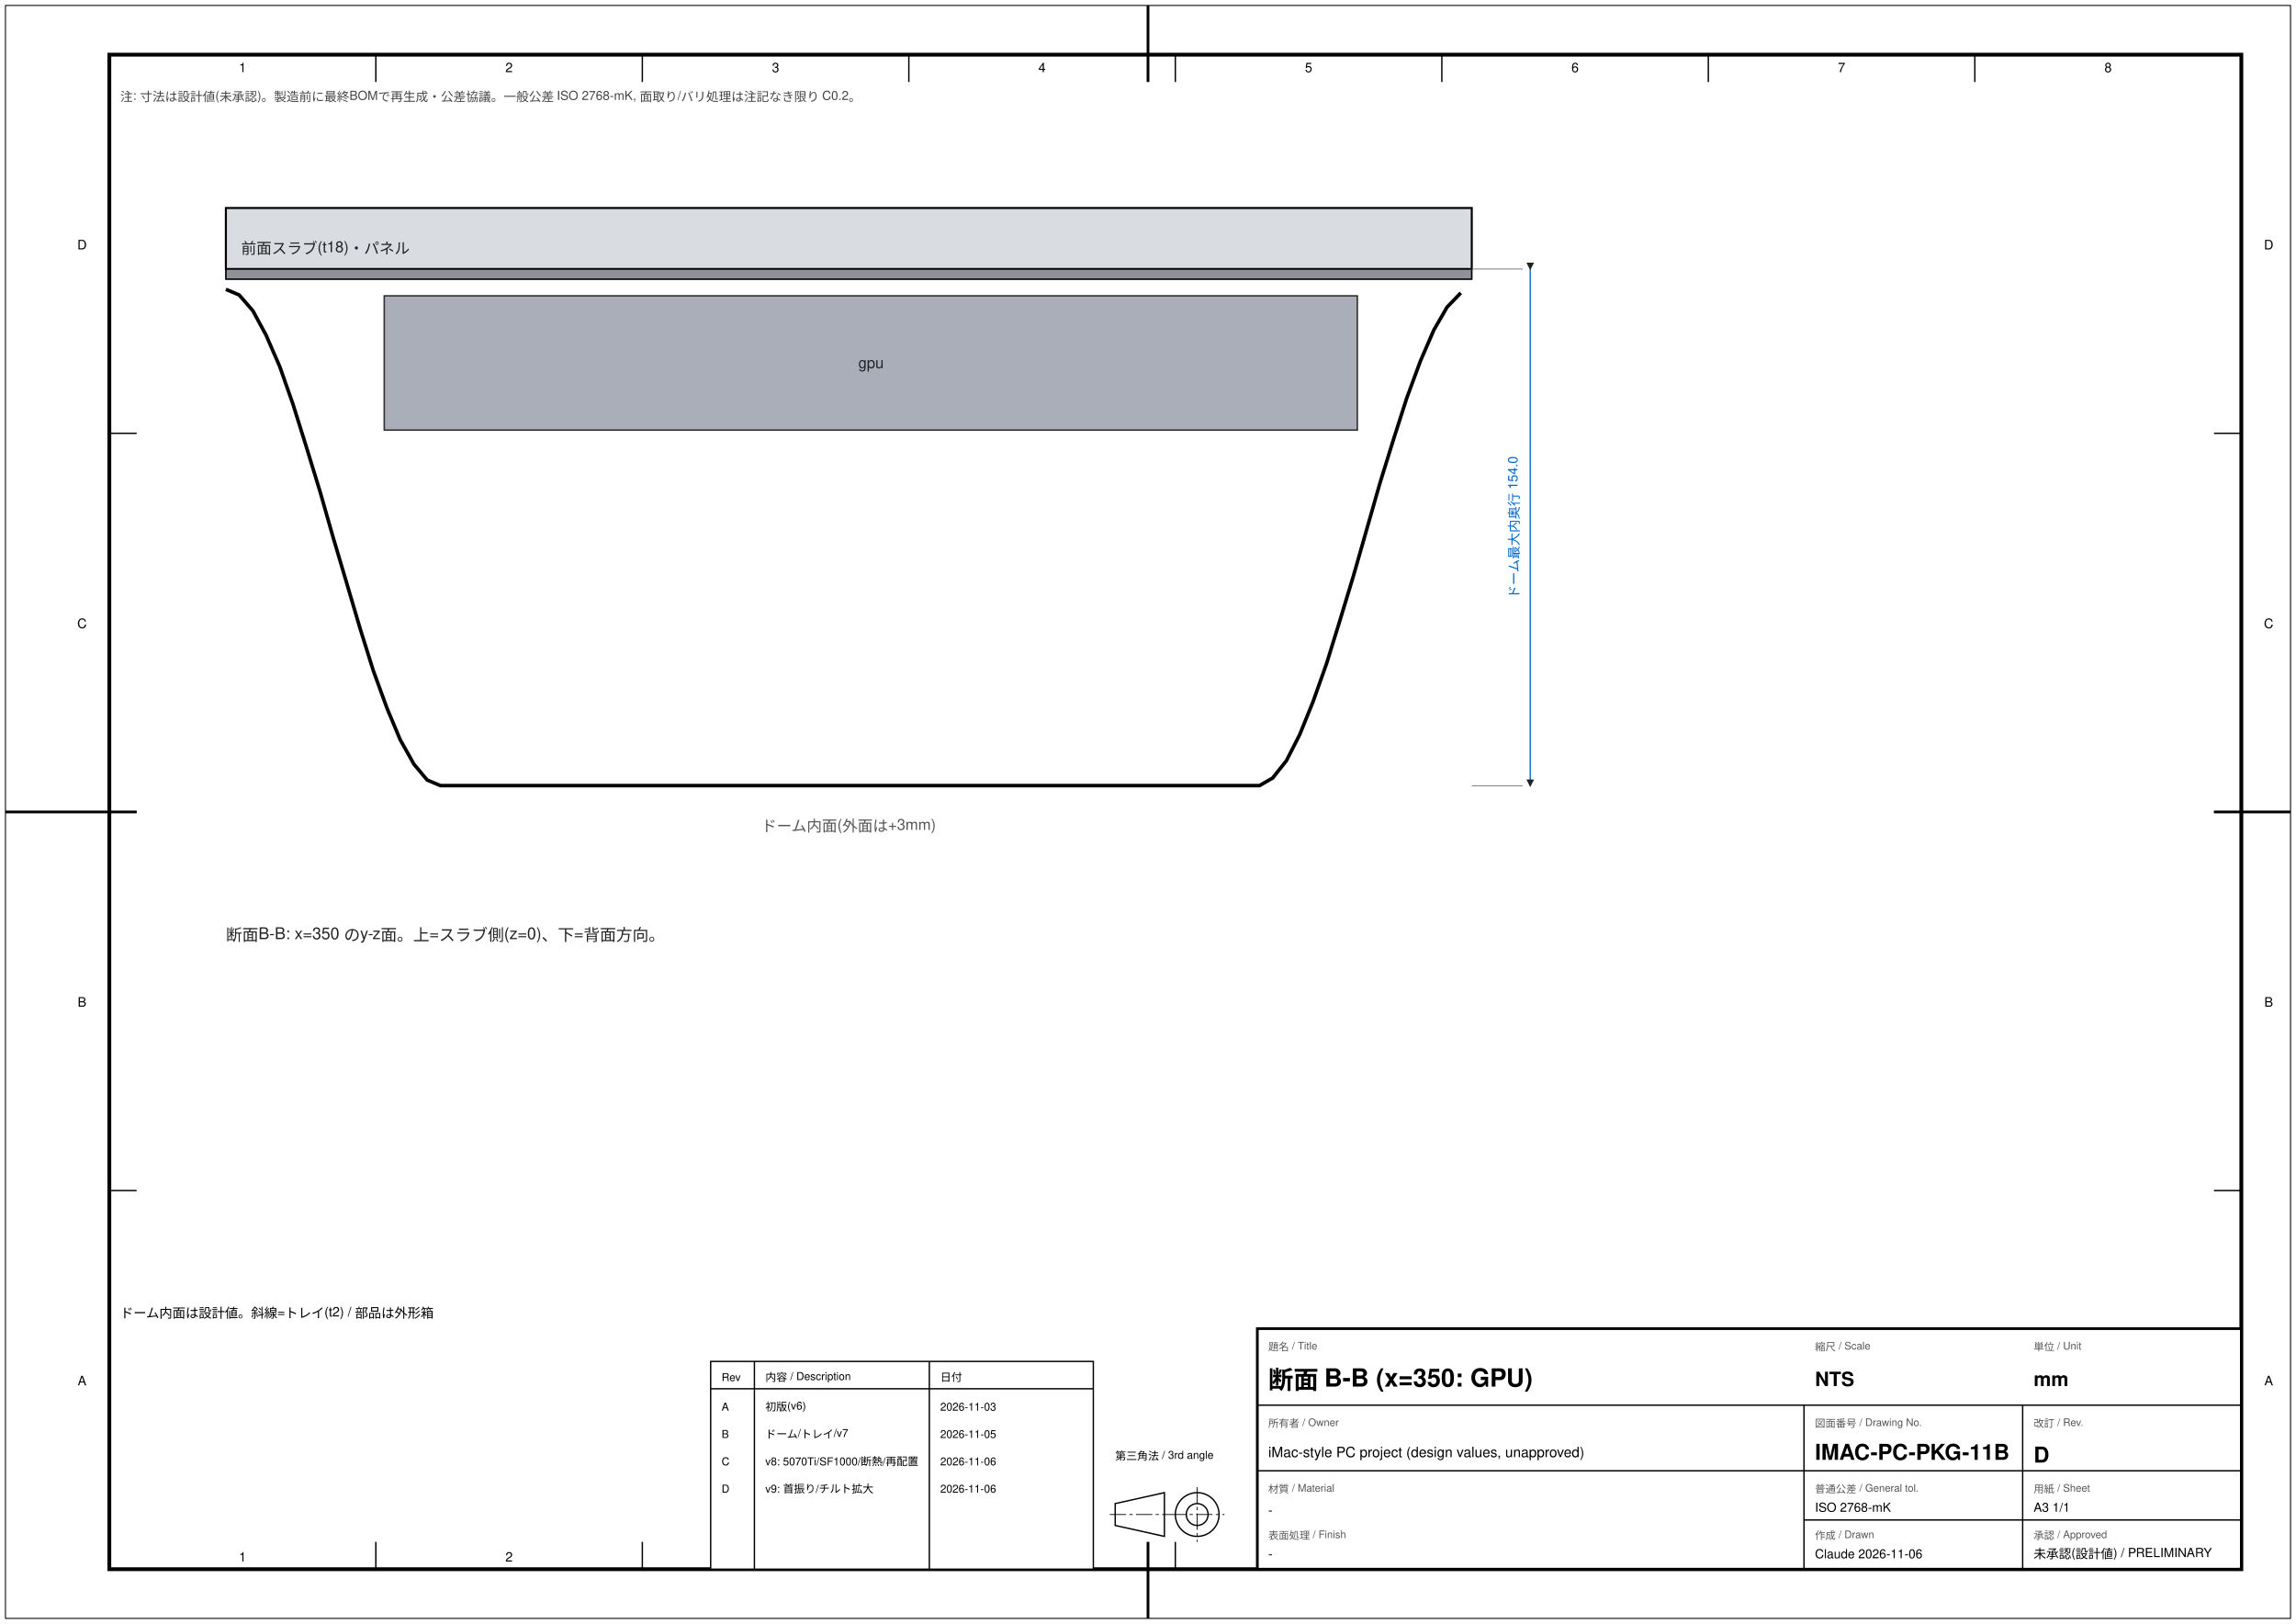
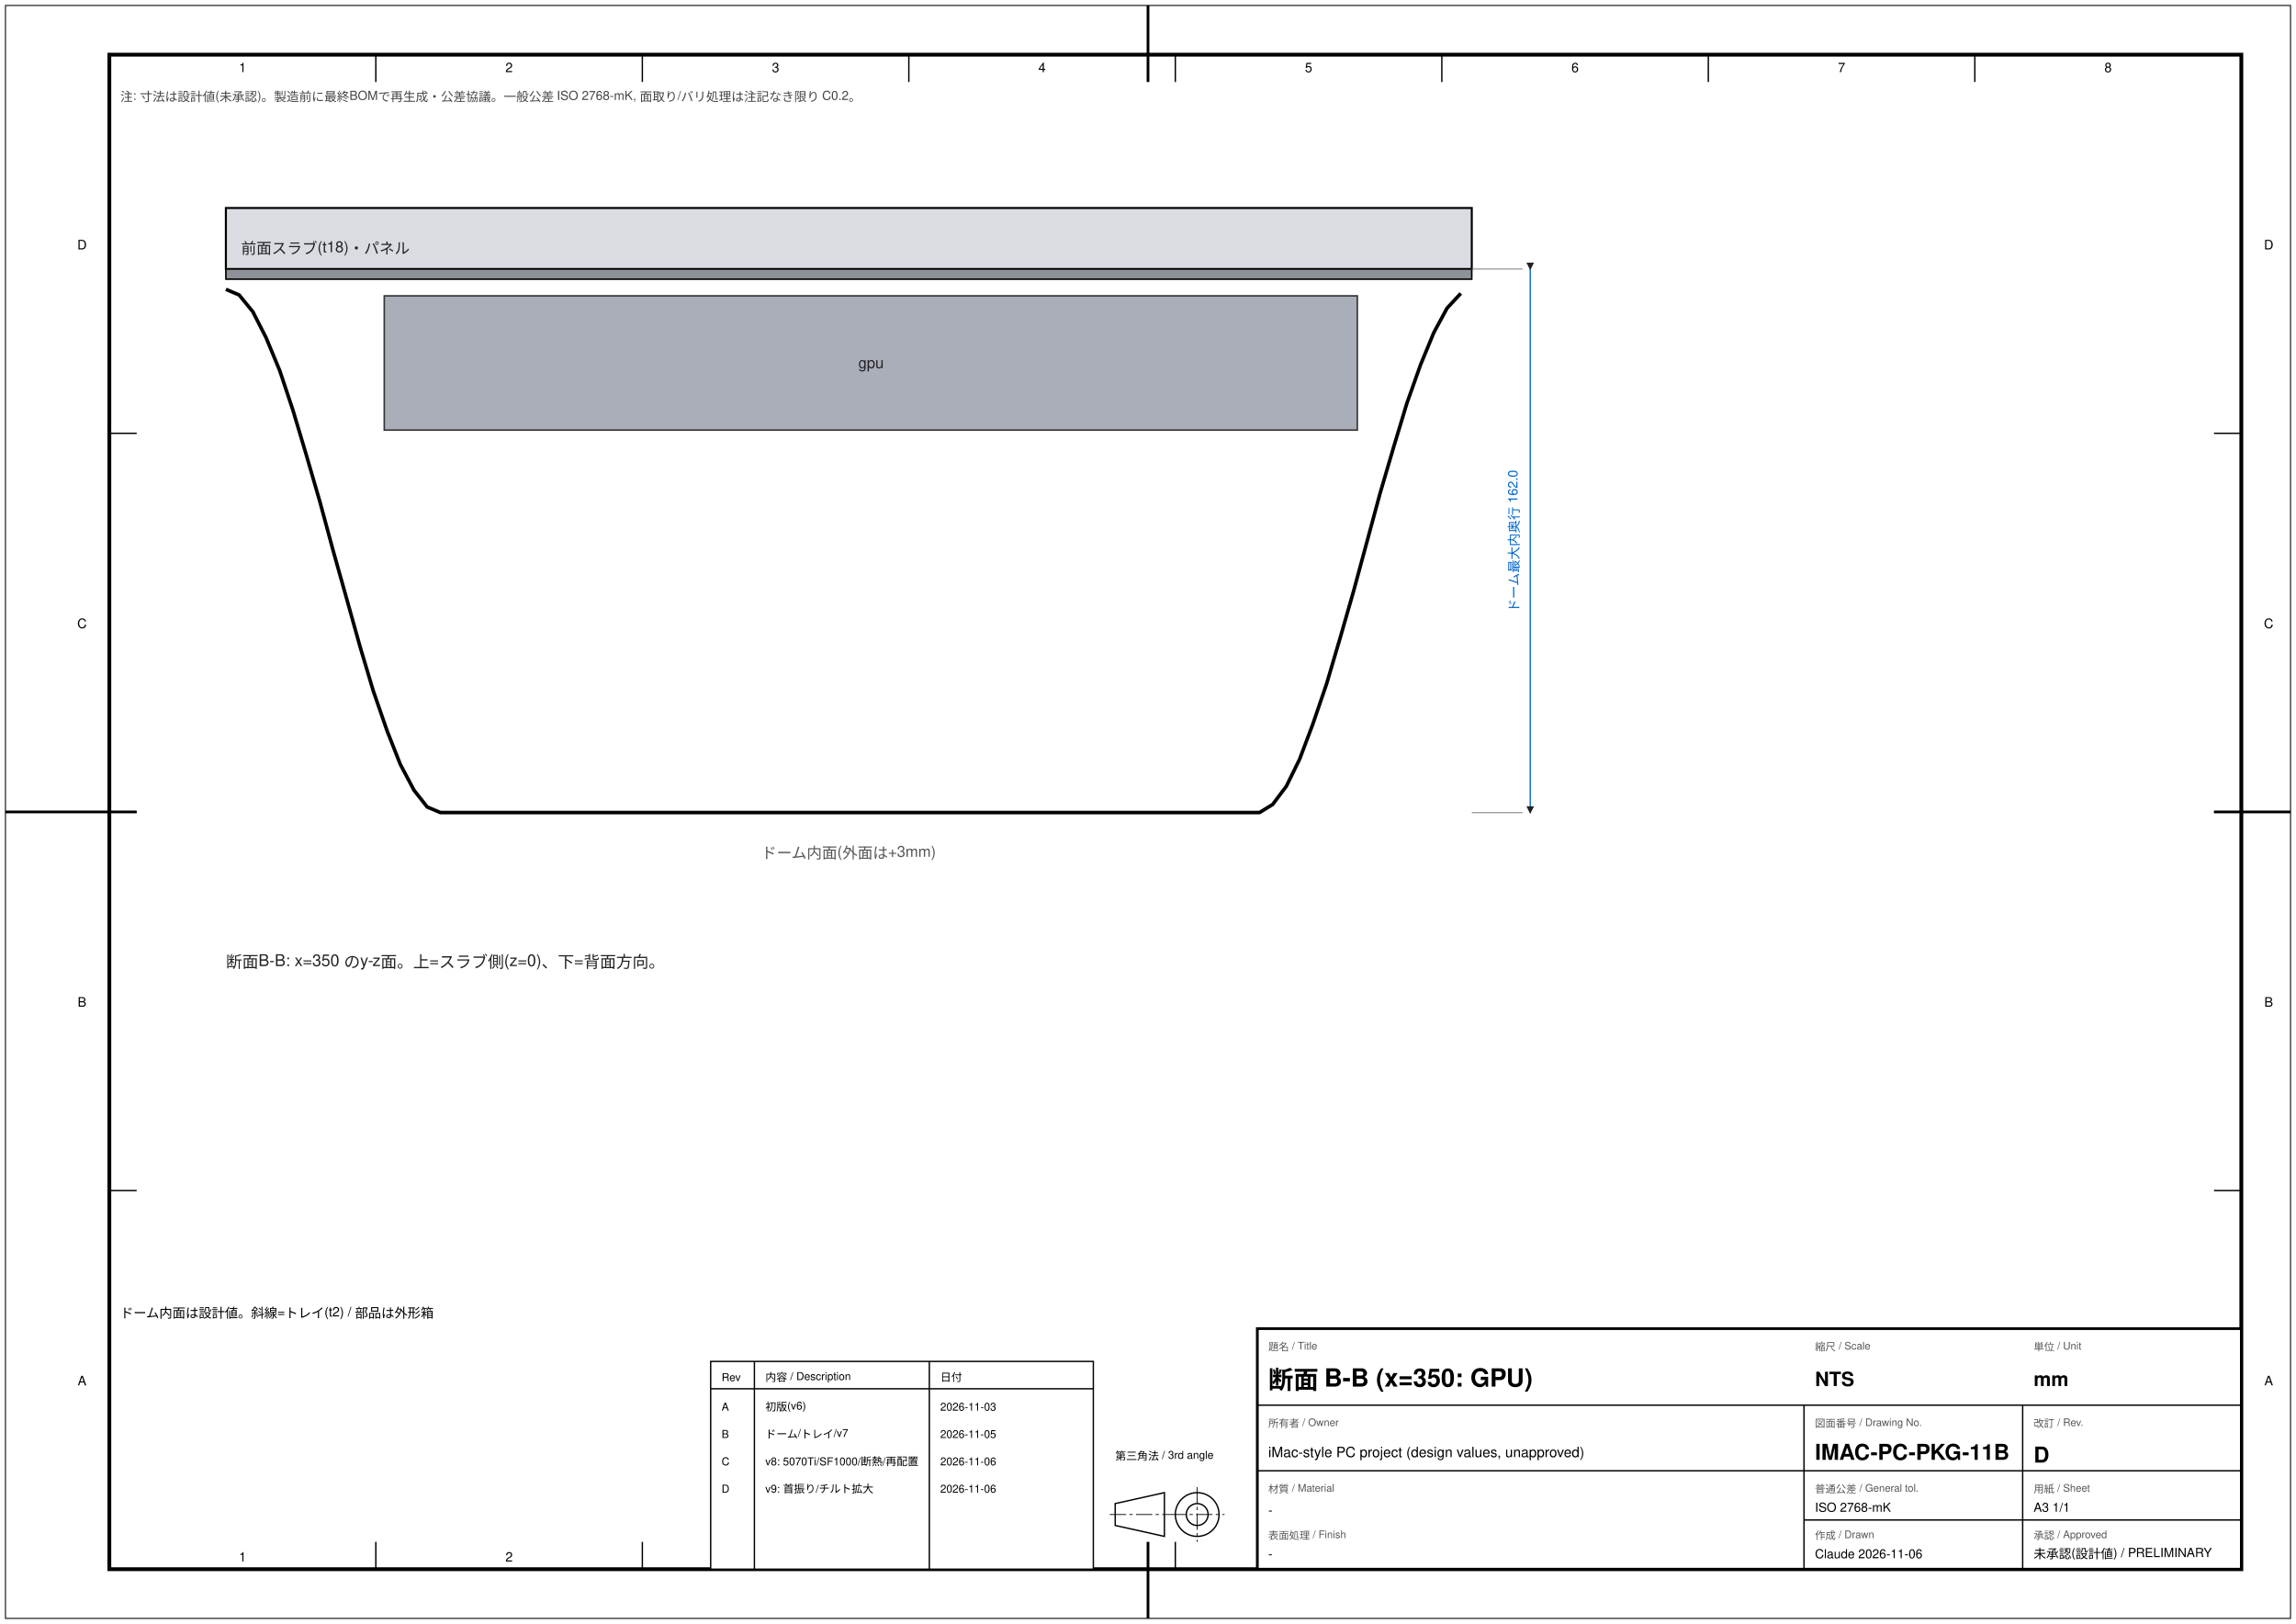
<svg xmlns="http://www.w3.org/2000/svg" viewBox="0 0 420 297" font-family="Helvetica,Arial,sans-serif">
  <defs>
    <marker id="ar" markerWidth="6" markerHeight="6" refX="5" refY="3" orient="auto">
      <path d="M0,0 L6,3 L0,6 z" fill="#222" />
    </marker>
    <marker id="ag" markerWidth="6" markerHeight="6" refX="5" refY="3" orient="auto">
      <path d="M0,0 L6,3 L0,6 z" fill="#1a7f37" />
    </marker>
  </defs>
  <rect width="100%" height="100%" fill="#fff" />
  <rect x="1" y="1" width="418" height="295" fill="none" stroke="#000" stroke-width=".18" />
  <rect x="20" y="10" width="390" height="277" fill="none" stroke="#000" stroke-width=".7" />
  <line x1="68.75" y1="10" x2="68.75" y2="15" stroke="#000" stroke-width="0.25" />
  <line x1="68.75" y1="287" x2="68.75" y2="282" stroke="#000" stroke-width="0.25" />
  <text x="44.38" y="13.20" font-size="2.4" text-anchor="middle" font-weight="normal" fill="#000">1</text>
  <text x="44.38" y="285.60" font-size="2.4" text-anchor="middle" font-weight="normal" fill="#000">1</text>
  <line x1="117.5" y1="10" x2="117.5" y2="15" stroke="#000" stroke-width="0.25" />
  <line x1="117.5" y1="287" x2="117.5" y2="282" stroke="#000" stroke-width="0.25" />
  <text x="93.12" y="13.20" font-size="2.4" text-anchor="middle" font-weight="normal" fill="#000">2</text>
  <text x="93.12" y="285.60" font-size="2.4" text-anchor="middle" font-weight="normal" fill="#000">2</text>
  <line x1="166.25" y1="10" x2="166.25" y2="15" stroke="#000" stroke-width="0.25" />
  <line x1="166.25" y1="287" x2="166.25" y2="282" stroke="#000" stroke-width="0.25" />
  <text x="141.88" y="13.20" font-size="2.4" text-anchor="middle" font-weight="normal" fill="#000">3</text>
  <text x="141.88" y="285.60" font-size="2.4" text-anchor="middle" font-weight="normal" fill="#000">3</text>
  <line x1="215.0" y1="10" x2="215.0" y2="15" stroke="#000" stroke-width="0.25" />
  <line x1="215.0" y1="287" x2="215.0" y2="282" stroke="#000" stroke-width="0.25" />
  <text x="190.62" y="13.20" font-size="2.4" text-anchor="middle" font-weight="normal" fill="#000">4</text>
  <text x="190.62" y="285.60" font-size="2.4" text-anchor="middle" font-weight="normal" fill="#000">4</text>
  <line x1="263.75" y1="10" x2="263.75" y2="15" stroke="#000" stroke-width="0.25" />
  <line x1="263.75" y1="287" x2="263.75" y2="282" stroke="#000" stroke-width="0.25" />
  <text x="239.38" y="13.20" font-size="2.4" text-anchor="middle" font-weight="normal" fill="#000">5</text>
  <text x="239.38" y="285.60" font-size="2.4" text-anchor="middle" font-weight="normal" fill="#000">5</text>
  <line x1="312.5" y1="10" x2="312.5" y2="15" stroke="#000" stroke-width="0.25" />
  <line x1="312.5" y1="287" x2="312.5" y2="282" stroke="#000" stroke-width="0.25" />
  <text x="288.12" y="13.20" font-size="2.4" text-anchor="middle" font-weight="normal" fill="#000">6</text>
  <text x="288.12" y="285.60" font-size="2.4" text-anchor="middle" font-weight="normal" fill="#000">6</text>
  <line x1="361.25" y1="10" x2="361.25" y2="15" stroke="#000" stroke-width="0.25" />
  <line x1="361.25" y1="287" x2="361.25" y2="282" stroke="#000" stroke-width="0.25" />
  <text x="336.88" y="13.20" font-size="2.4" text-anchor="middle" font-weight="normal" fill="#000">7</text>
  <text x="336.88" y="285.60" font-size="2.4" text-anchor="middle" font-weight="normal" fill="#000">7</text>
  <text x="385.62" y="13.20" font-size="2.4" text-anchor="middle" font-weight="normal" fill="#000">8</text>
  <text x="385.62" y="285.60" font-size="2.4" text-anchor="middle" font-weight="normal" fill="#000">8</text>
  <line x1="20" y1="79.25" x2="25" y2="79.25" stroke="#000" stroke-width="0.25" />
  <line x1="410" y1="79.25" x2="405" y2="79.25" stroke="#000" stroke-width="0.25" />
  <line x1="20" y1="148.5" x2="25" y2="148.5" stroke="#000" stroke-width="0.25" />
  <line x1="410" y1="148.5" x2="405" y2="148.5" stroke="#000" stroke-width="0.25" />
  <line x1="20" y1="217.75" x2="25" y2="217.75" stroke="#000" stroke-width="0.25" />
  <line x1="410" y1="217.75" x2="405" y2="217.75" stroke="#000" stroke-width="0.25" />
  <text x="15.00" y="45.62" font-size="2.4" text-anchor="middle" font-weight="normal" fill="#000">D</text>
  <text x="415.00" y="45.62" font-size="2.4" text-anchor="middle" font-weight="normal" fill="#000">D</text>
  <text x="15.00" y="114.88" font-size="2.4" text-anchor="middle" font-weight="normal" fill="#000">C</text>
  <text x="415.00" y="114.88" font-size="2.4" text-anchor="middle" font-weight="normal" fill="#000">C</text>
  <text x="15.00" y="184.12" font-size="2.4" text-anchor="middle" font-weight="normal" fill="#000">B</text>
  <text x="415.00" y="184.12" font-size="2.4" text-anchor="middle" font-weight="normal" fill="#000">B</text>
  <text x="15.00" y="253.38" font-size="2.4" text-anchor="middle" font-weight="normal" fill="#000">A</text>
  <text x="415.00" y="253.38" font-size="2.4" text-anchor="middle" font-weight="normal" fill="#000">A</text>
  <line x1="1" y1="148.5" x2="25" y2="148.5" stroke="#000" stroke-width="0.5" />
  <line x1="405" y1="148.5" x2="419" y2="148.5" stroke="#000" stroke-width="0.5" />
  <line x1="210.0" y1="1" x2="210.0" y2="15" stroke="#000" stroke-width="0.5" />
  <line x1="210.0" y1="282" x2="210.0" y2="296" stroke="#000" stroke-width="0.5" />
  <rect x="230" y="243" width="180" height="44" fill="#fff" stroke="#000" stroke-width=".5" />
  <line x1="230" y1="257" x2="410" y2="257" stroke="#000" stroke-width="0.25" />
  <line x1="230" y1="269" x2="410" y2="269" stroke="#000" stroke-width="0.25" />
  <line x1="330" y1="257" x2="330" y2="287" stroke="#000" stroke-width="0.25" />
  <line x1="370" y1="257" x2="370" y2="287" stroke="#000" stroke-width="0.25" />
  <line x1="330" y1="278" x2="410" y2="278" stroke="#000" stroke-width="0.25" />
  <text x="232.00" y="247.00" font-size="1.9" text-anchor="start" font-weight="normal" fill="#555">題名 / Title</text>
  <text x="232.00" y="254.00" font-size="4.6" text-anchor="start" font-weight="bold" fill="#000">断面 B-B (x=350: GPU)</text>
  <text x="232.00" y="261.00" font-size="1.9" text-anchor="start" font-weight="normal" fill="#555">所有者 / Owner</text>
  <text x="232.00" y="266.50" font-size="2.6" text-anchor="start" font-weight="normal" fill="#000">iMac-style PC project (design values, unapproved)</text>
  <text x="232.00" y="273.00" font-size="1.9" text-anchor="start" font-weight="normal" fill="#555">材質 / Material</text>
  <text x="232.00" y="277.00" font-size="2.3" text-anchor="start" font-weight="normal" fill="#000">-</text>
  <text x="232.00" y="281.50" font-size="1.9" text-anchor="start" font-weight="normal" fill="#555">表面処理 / Finish</text>
  <text x="232.00" y="285.00" font-size="2.3" text-anchor="start" font-weight="normal" fill="#000">-</text>
  <text x="332.00" y="261.00" font-size="1.9" text-anchor="start" font-weight="normal" fill="#555">図面番号 / Drawing No.</text>
  <text x="332.00" y="267.00" font-size="4.0" text-anchor="start" font-weight="bold" fill="#000">IMAC-PC-PKG-11B</text>
  <text x="332.00" y="273.00" font-size="1.9" text-anchor="start" font-weight="normal" fill="#555">普通公差 / General tol.</text>
  <text x="332.00" y="276.50" font-size="2.3" text-anchor="start" font-weight="normal" fill="#000">ISO 2768-mK</text>
  <text x="372.00" y="261.00" font-size="1.9" text-anchor="start" font-weight="normal" fill="#555">改訂 / Rev.</text>
  <text x="372.00" y="267.50" font-size="4.0" text-anchor="start" font-weight="bold" fill="#000">D</text>
  <text x="372.00" y="273.00" font-size="1.9" text-anchor="start" font-weight="normal" fill="#555">用紙 / Sheet</text>
  <text x="372.00" y="276.50" font-size="2.3" text-anchor="start" font-weight="normal" fill="#000">A3  1/1</text>
  <text x="332.00" y="247.00" font-size="1.9" text-anchor="start" font-weight="normal" fill="#555">縮尺 / Scale</text>
  <text x="332.00" y="253.50" font-size="3.6" text-anchor="start" font-weight="bold" fill="#000">NTS</text>
  <text x="372.00" y="247.00" font-size="1.9" text-anchor="start" font-weight="normal" fill="#555">単位 / Unit</text>
  <text x="372.00" y="253.50" font-size="3.6" text-anchor="start" font-weight="bold" fill="#000">mm</text>
  <text x="332.00" y="281.50" font-size="1.9" text-anchor="start" font-weight="normal" fill="#555">作成 / Drawn</text>
  <text x="332.00" y="285.00" font-size="2.3" text-anchor="start" font-weight="normal" fill="#000">Claude 2026-11-06</text>
  <text x="372.00" y="281.50" font-size="1.9" text-anchor="start" font-weight="normal" fill="#555">承認 / Approved</text>
  <text x="372.00" y="285.00" font-size="2.3" text-anchor="start" font-weight="normal" fill="#000">未承認(設計値) / PRELIMINARY</text>
  <g transform="translate(204,273)" stroke="#000" stroke-width=".25" fill="none">
    <path d="M0,2 L9,0 L9,8 L0,6 Z" />
    <line x1="-1" y1="4" x2="10" y2="4" stroke="#000" stroke-width="0.15" stroke-dasharray="3,0.6,0.6,0.6" />
    <circle cx="15" cy="4" r="4" />
    <circle cx="15" cy="4" r="2" />
    <line x1="10" y1="4" x2="20" y2="4" stroke="#000" stroke-width="0.15" stroke-dasharray="3,0.6,0.6,0.6" />
    <line x1="15" y1="-1" x2="15" y2="9" stroke="#000" stroke-width="0.15" stroke-dasharray="3,0.6,0.6,0.6" />
  </g>
  <text x="204.00" y="267.00" font-size="2.0" text-anchor="start" font-weight="normal" fill="#000">第三角法 / 3rd angle</text>
  <rect x="130" y="249" width="70" height="38" fill="#fff" stroke="#000" stroke-width=".25" />
  <line x1="130" y1="254" x2="200" y2="254" stroke="#000" stroke-width="0.25" />
  <line x1="138" y1="249" x2="138" y2="287" stroke="#000" stroke-width="0.25" />
  <line x1="170" y1="249" x2="170" y2="287" stroke="#000" stroke-width="0.25" />
  <text x="132.00" y="252.60" font-size="2.0" text-anchor="start" font-weight="normal" fill="#000">Rev</text>
  <text x="140.00" y="252.60" font-size="2.0" text-anchor="start" font-weight="normal" fill="#000">内容 / Description</text>
  <text x="172.00" y="252.60" font-size="2.0" text-anchor="start" font-weight="normal" fill="#000">日付</text>
  <text x="132.00" y="258.00" font-size="2.0" text-anchor="start" font-weight="normal" fill="#000">A</text>
  <text x="140.00" y="258.00" font-size="2.0" text-anchor="start" font-weight="normal" fill="#000">初版(v6)</text>
  <text x="172.00" y="258.00" font-size="2.0" text-anchor="start" font-weight="normal" fill="#000">2026-11-03</text>
  <text x="132.00" y="263.00" font-size="2.0" text-anchor="start" font-weight="normal" fill="#000">B</text>
  <text x="140.00" y="263.00" font-size="2.0" text-anchor="start" font-weight="normal" fill="#000">ドーム/トレイ/v7</text>
  <text x="172.00" y="263.00" font-size="2.0" text-anchor="start" font-weight="normal" fill="#000">2026-11-05</text>
  <text x="132.00" y="268.00" font-size="2.0" text-anchor="start" font-weight="normal" fill="#000">C</text>
  <text x="140.00" y="268.00" font-size="2.0" text-anchor="start" font-weight="normal" fill="#000">v8: 5070Ti/SF1000/断熱/再配置</text>
  <text x="172.00" y="268.00" font-size="2.0" text-anchor="start" font-weight="normal" fill="#000">2026-11-06</text>
  <text x="132.00" y="273.00" font-size="2.0" text-anchor="start" font-weight="normal" fill="#000">D</text>
  <text x="140.00" y="273.00" font-size="2.0" text-anchor="start" font-weight="normal" fill="#000">v9: 首振り/チルト拡大</text>
  <text x="172.00" y="273.00" font-size="2.0" text-anchor="start" font-weight="normal" fill="#000">2026-11-06</text>
  <text x="22.00" y="241.00" font-size="2.4" text-anchor="start" font-weight="normal" fill="#000">ドーム内面は設計値。斜線=トレイ(t2) / 部品は外形箱</text>
  <text x="22.00" y="18.50" font-size="2.3" text-anchor="start" font-weight="normal" fill="#444">注: 寸法は設計値(未承認)。製造前に最終BOMで再生成・公差協議。一般公差 ISO 2768-mK, 面取り/バリ処理は注記なき限り C0.2。</text>
  <g transform="translate(19,12) scale(0.93)">
    <rect x="24.00" y="28.00" width="245.06" height="12.00" rx="0" fill="#d9dde2" fill-opacity="1" stroke="#000" stroke-width="0.4" />
    <text x="27.0" y="37.0" font-size="3" text-anchor="start" fill="#222">前面スラブ(t18)・パネル</text>
-     <polyline points="24.0,44.0 26.6,45.1 29.3,48.2 31.9,53.0 34.6,59.2 37.2,66.6 39.8,74.9 42.5,83.7 45.1,92.8 47.8,101.9 50.4,110.7 53.0,119.0 55.7,126.4 58.3,132.6 61.0,137.4 63.6,140.5 66.2,141.6 68.9,141.6 71.5,141.6 74.2,141.6 76.8,141.6 79.4,141.6 82.1,141.6 84.7,141.6 87.4,141.6 90.0,141.6 92.6,141.6 95.3,141.6 97.9,141.6 100.6,141.6 103.2,141.6 105.8,141.6 108.5,141.6 111.1,141.6 113.8,141.6 116.4,141.6 119.0,141.6 121.7,141.6 124.3,141.6 127.0,141.6 129.6,141.6 132.2,141.6 134.9,141.6 137.5,141.6 140.2,141.6 142.8,141.6 145.4,141.6 148.1,141.6 150.7,141.6 153.4,141.6 156.0,141.6 158.6,141.6 161.3,141.6 163.9,141.6 166.6,141.6 169.2,141.6 171.8,141.6 174.5,141.6 177.1,141.6 179.8,141.6 182.4,141.6 185.0,141.6 187.7,141.6 190.3,141.6 193.0,141.6 195.6,141.6 198.2,141.6 200.9,141.6 203.5,141.6 206.2,141.6 208.8,141.6 211.4,141.6 214.1,141.6 216.7,141.6 219.4,141.6 222.0,141.6 224.6,141.6 227.3,141.6 229.9,140.1 232.6,136.7 235.2,131.6 237.8,125.2 240.5,117.6 243.1,109.2 245.8,100.3 248.4,91.2 251.0,82.1 253.7,73.4 256.3,65.3 259.0,58.0 261.6,52.0 264.2,47.5 266.9,44.7" fill="none" stroke="#000" stroke-width=".7" />
-     <text x="146.5" y="150.6" font-size="3" text-anchor="middle" fill="#555">ドーム内面(外面は+3mm)</text>
+     <polyline points="24.0,44.0 26.6,45.1 29.3,48.4 31.9,53.5 34.6,60.0 37.2,67.8 39.8,76.5 42.5,85.8 45.1,95.4 47.8,105.0 50.4,114.3 53.0,123.0 55.7,130.8 58.3,137.4 61.0,142.5 63.6,145.8 66.2,146.9 68.9,146.9 71.5,146.9 74.2,146.9 76.8,146.9 79.4,146.9 82.1,146.9 84.7,146.9 87.4,146.9 90.0,146.9 92.6,146.9 95.3,146.9 97.9,146.9 100.6,146.9 103.2,146.9 105.8,146.9 108.5,146.9 111.1,146.9 113.8,146.9 116.4,146.9 119.0,146.9 121.7,146.9 124.3,146.9 127.0,146.9 129.6,146.9 132.2,146.9 134.9,146.9 137.5,146.9 140.2,146.9 142.8,146.9 145.4,146.9 148.1,146.9 150.7,146.9 153.4,146.9 156.0,146.9 158.6,146.9 161.3,146.9 163.9,146.9 166.6,146.9 169.2,146.9 171.8,146.9 174.5,146.9 177.1,146.9 179.8,146.9 182.4,146.9 185.0,146.9 187.7,146.9 190.3,146.9 193.0,146.9 195.6,146.9 198.2,146.9 200.9,146.9 203.5,146.9 206.2,146.9 208.8,146.9 211.4,146.9 214.1,146.9 216.7,146.9 219.4,146.9 222.0,146.9 224.6,146.9 227.3,146.9 229.9,145.3 232.6,141.7 235.2,136.4 237.8,129.5 240.5,121.6 243.1,112.8 245.8,103.4 248.4,93.8 251.0,84.2 253.7,75.0 256.3,66.4 259.0,58.8 261.6,52.5 264.2,47.7 266.9,44.8" fill="none" stroke="#000" stroke-width=".7" />
+     <text x="146.5" y="155.9" font-size="3" text-anchor="middle" fill="#555">ドーム内面(外面は+3mm)</text>
    <rect x="24.00" y="40.00" width="245.06" height="2.00" rx="0" fill="#8d9198" fill-opacity="1" stroke="#000" stroke-width="0.3" />
    <rect x="55.15" y="45.28" width="191.40" height="26.40" rx="0" fill="#9aa0ad" fill-opacity="0.85" stroke="#333" stroke-width="0.3" />
    <text x="150.9" y="59.5" font-size="3" text-anchor="middle" fill="#222">gpu</text>
    <line x1="269.06" y1="40.00" x2="279.06" y2="40.00" stroke="#888" stroke-width="0.2" />
-     <line x1="269.06" y1="141.64" x2="279.06" y2="141.64" stroke="#888" stroke-width="0.2" />
-     <line x1="280.56" y1="40.00" x2="280.56" y2="141.64" stroke="#06c" stroke-width="0.25" marker-start="url(#ar)" marker-end="url(#ar)" />
-     <text x="278.3" y="90.8" font-size="2.6" text-anchor="middle" fill="#06c" transform="rotate(-90 278.3 90.8)">ドーム最大内奥行 154.0</text>
-     <text x="24.0" y="172.1" font-size="3.2" text-anchor="start" fill="#222">断面B-B: x=350 のy-z面。上=スラブ側(z=0)、下=背面方向。</text>
+     <line x1="269.06" y1="146.92" x2="279.06" y2="146.92" stroke="#888" stroke-width="0.2" />
+     <line x1="280.56" y1="40.00" x2="280.56" y2="146.92" stroke="#06c" stroke-width="0.25" marker-start="url(#ar)" marker-end="url(#ar)" />
+     <text x="278.3" y="93.5" font-size="2.6" text-anchor="middle" fill="#06c" transform="rotate(-90 278.3 93.5)">ドーム最大内奥行 162.0</text>
+     <text x="24.0" y="177.4" font-size="3.2" text-anchor="start" fill="#222">断面B-B: x=350 のy-z面。上=スラブ側(z=0)、下=背面方向。</text>
  </g>
</svg>
